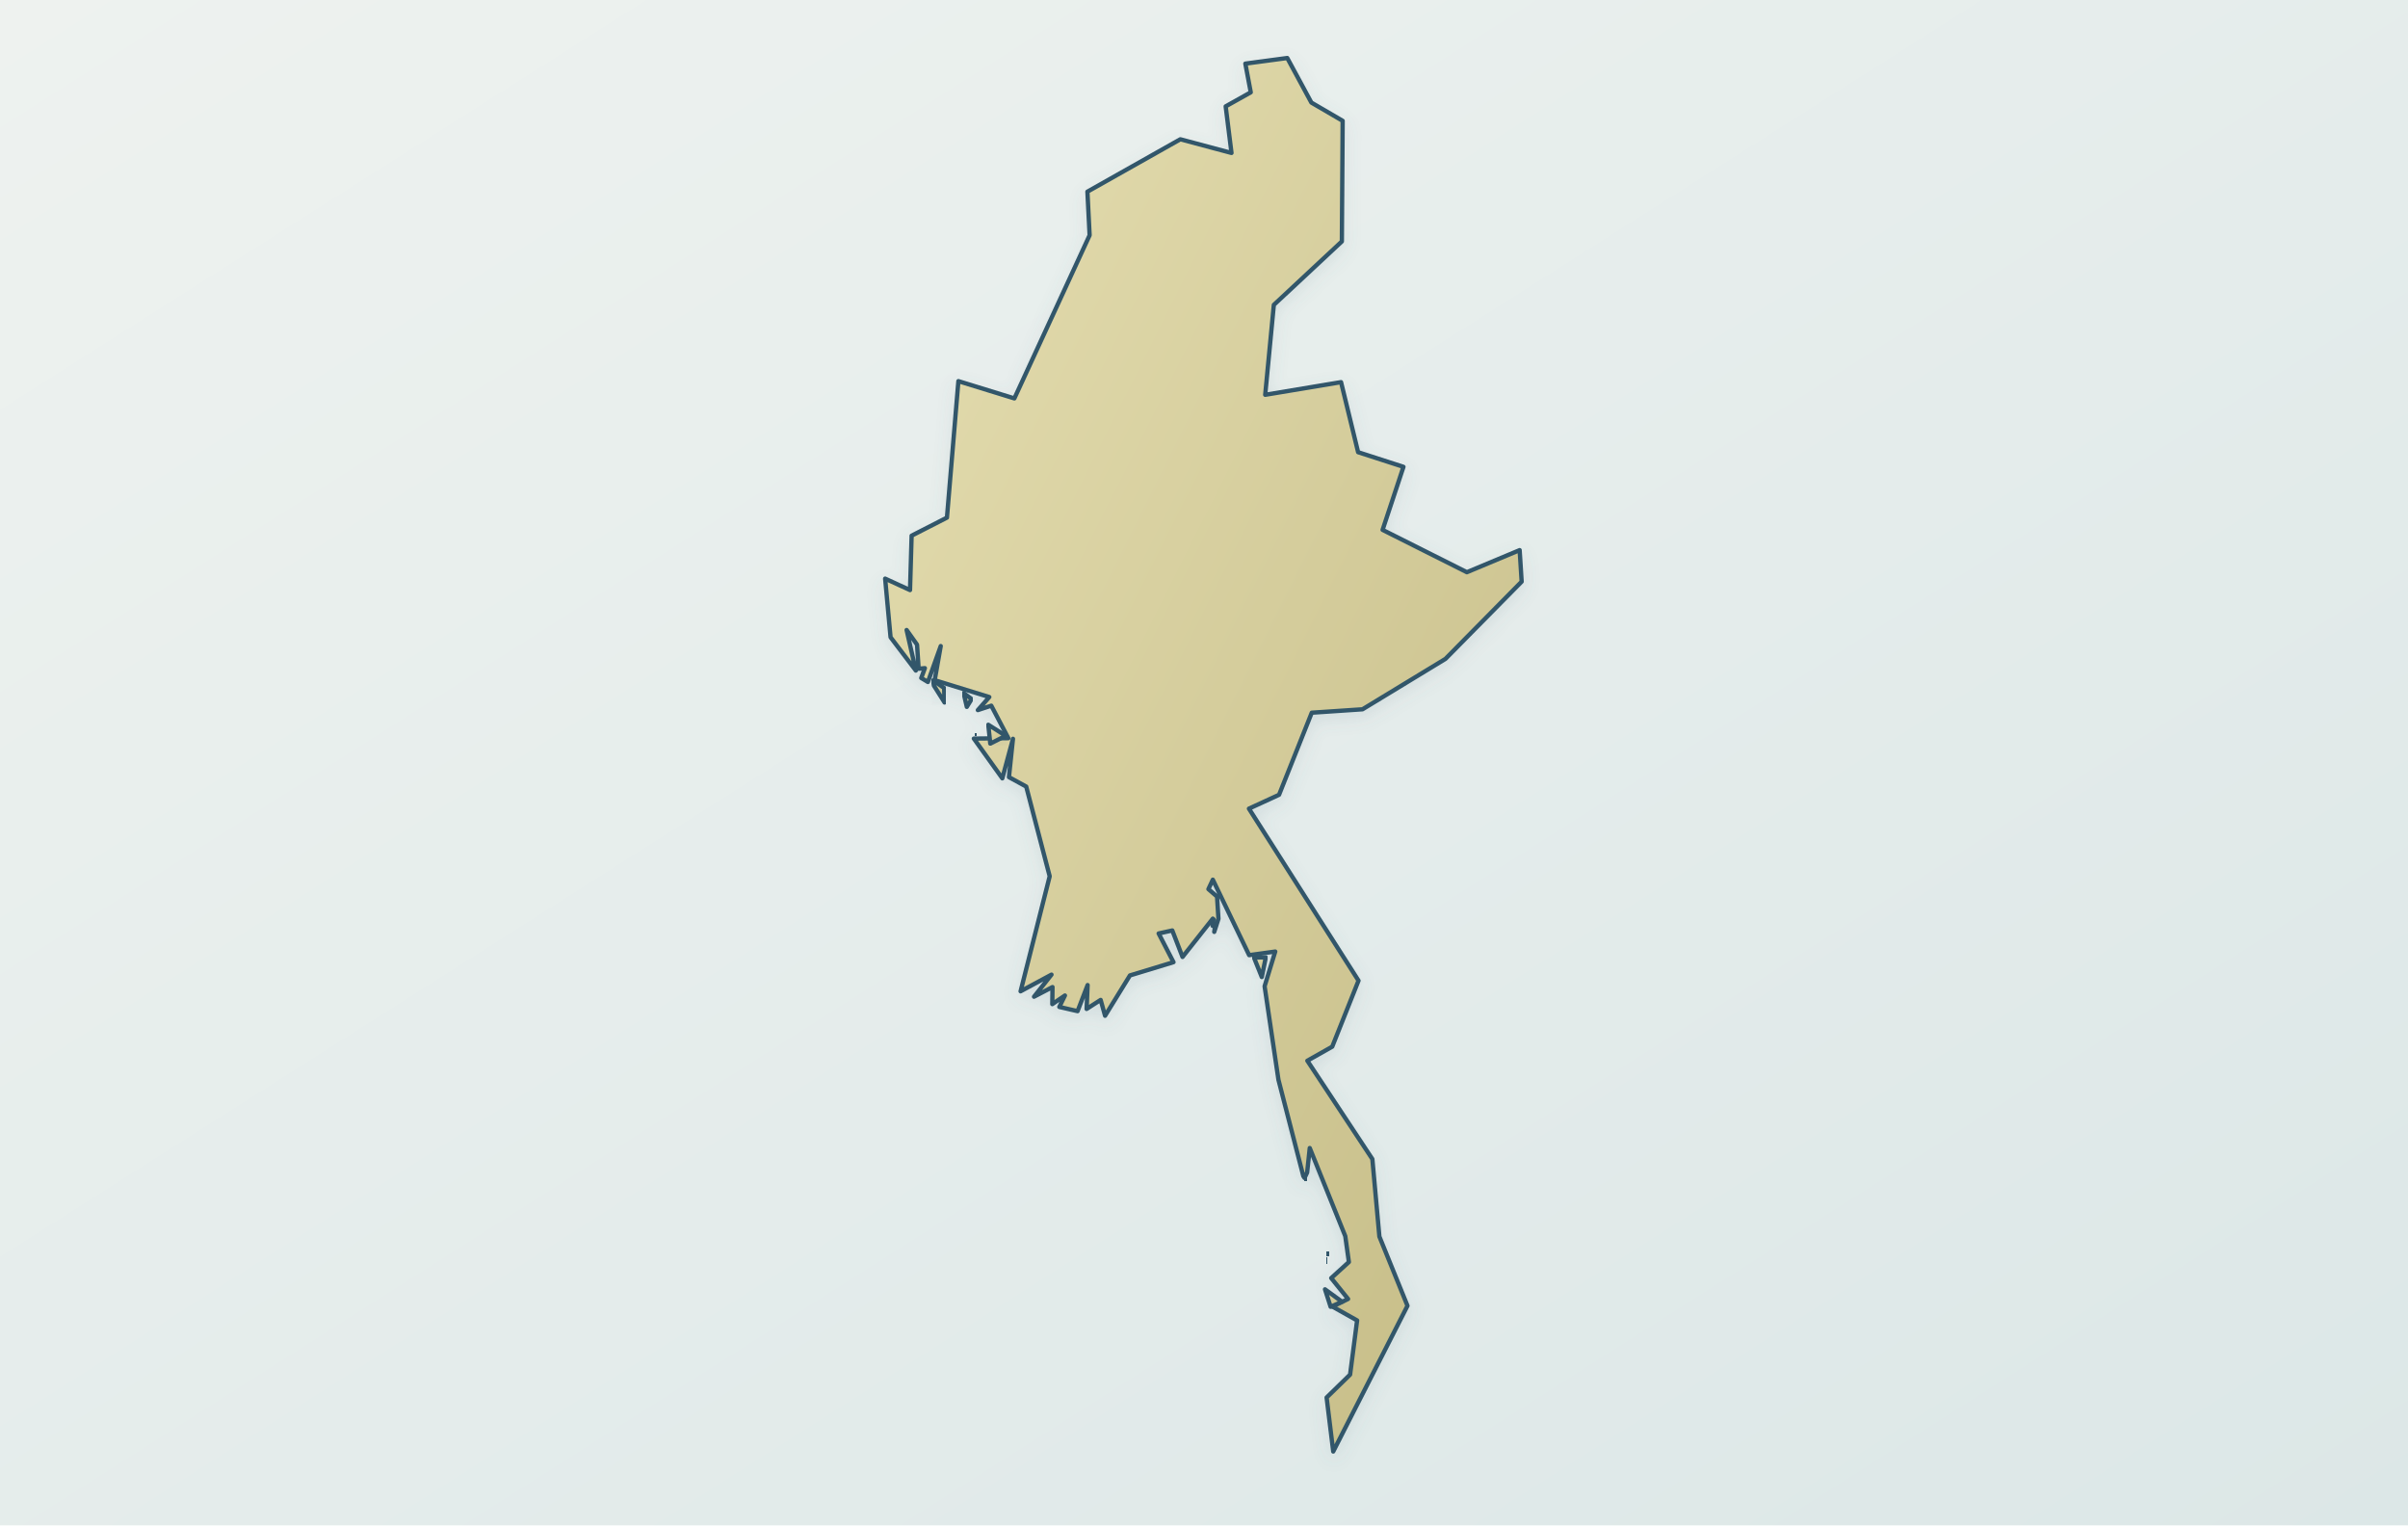
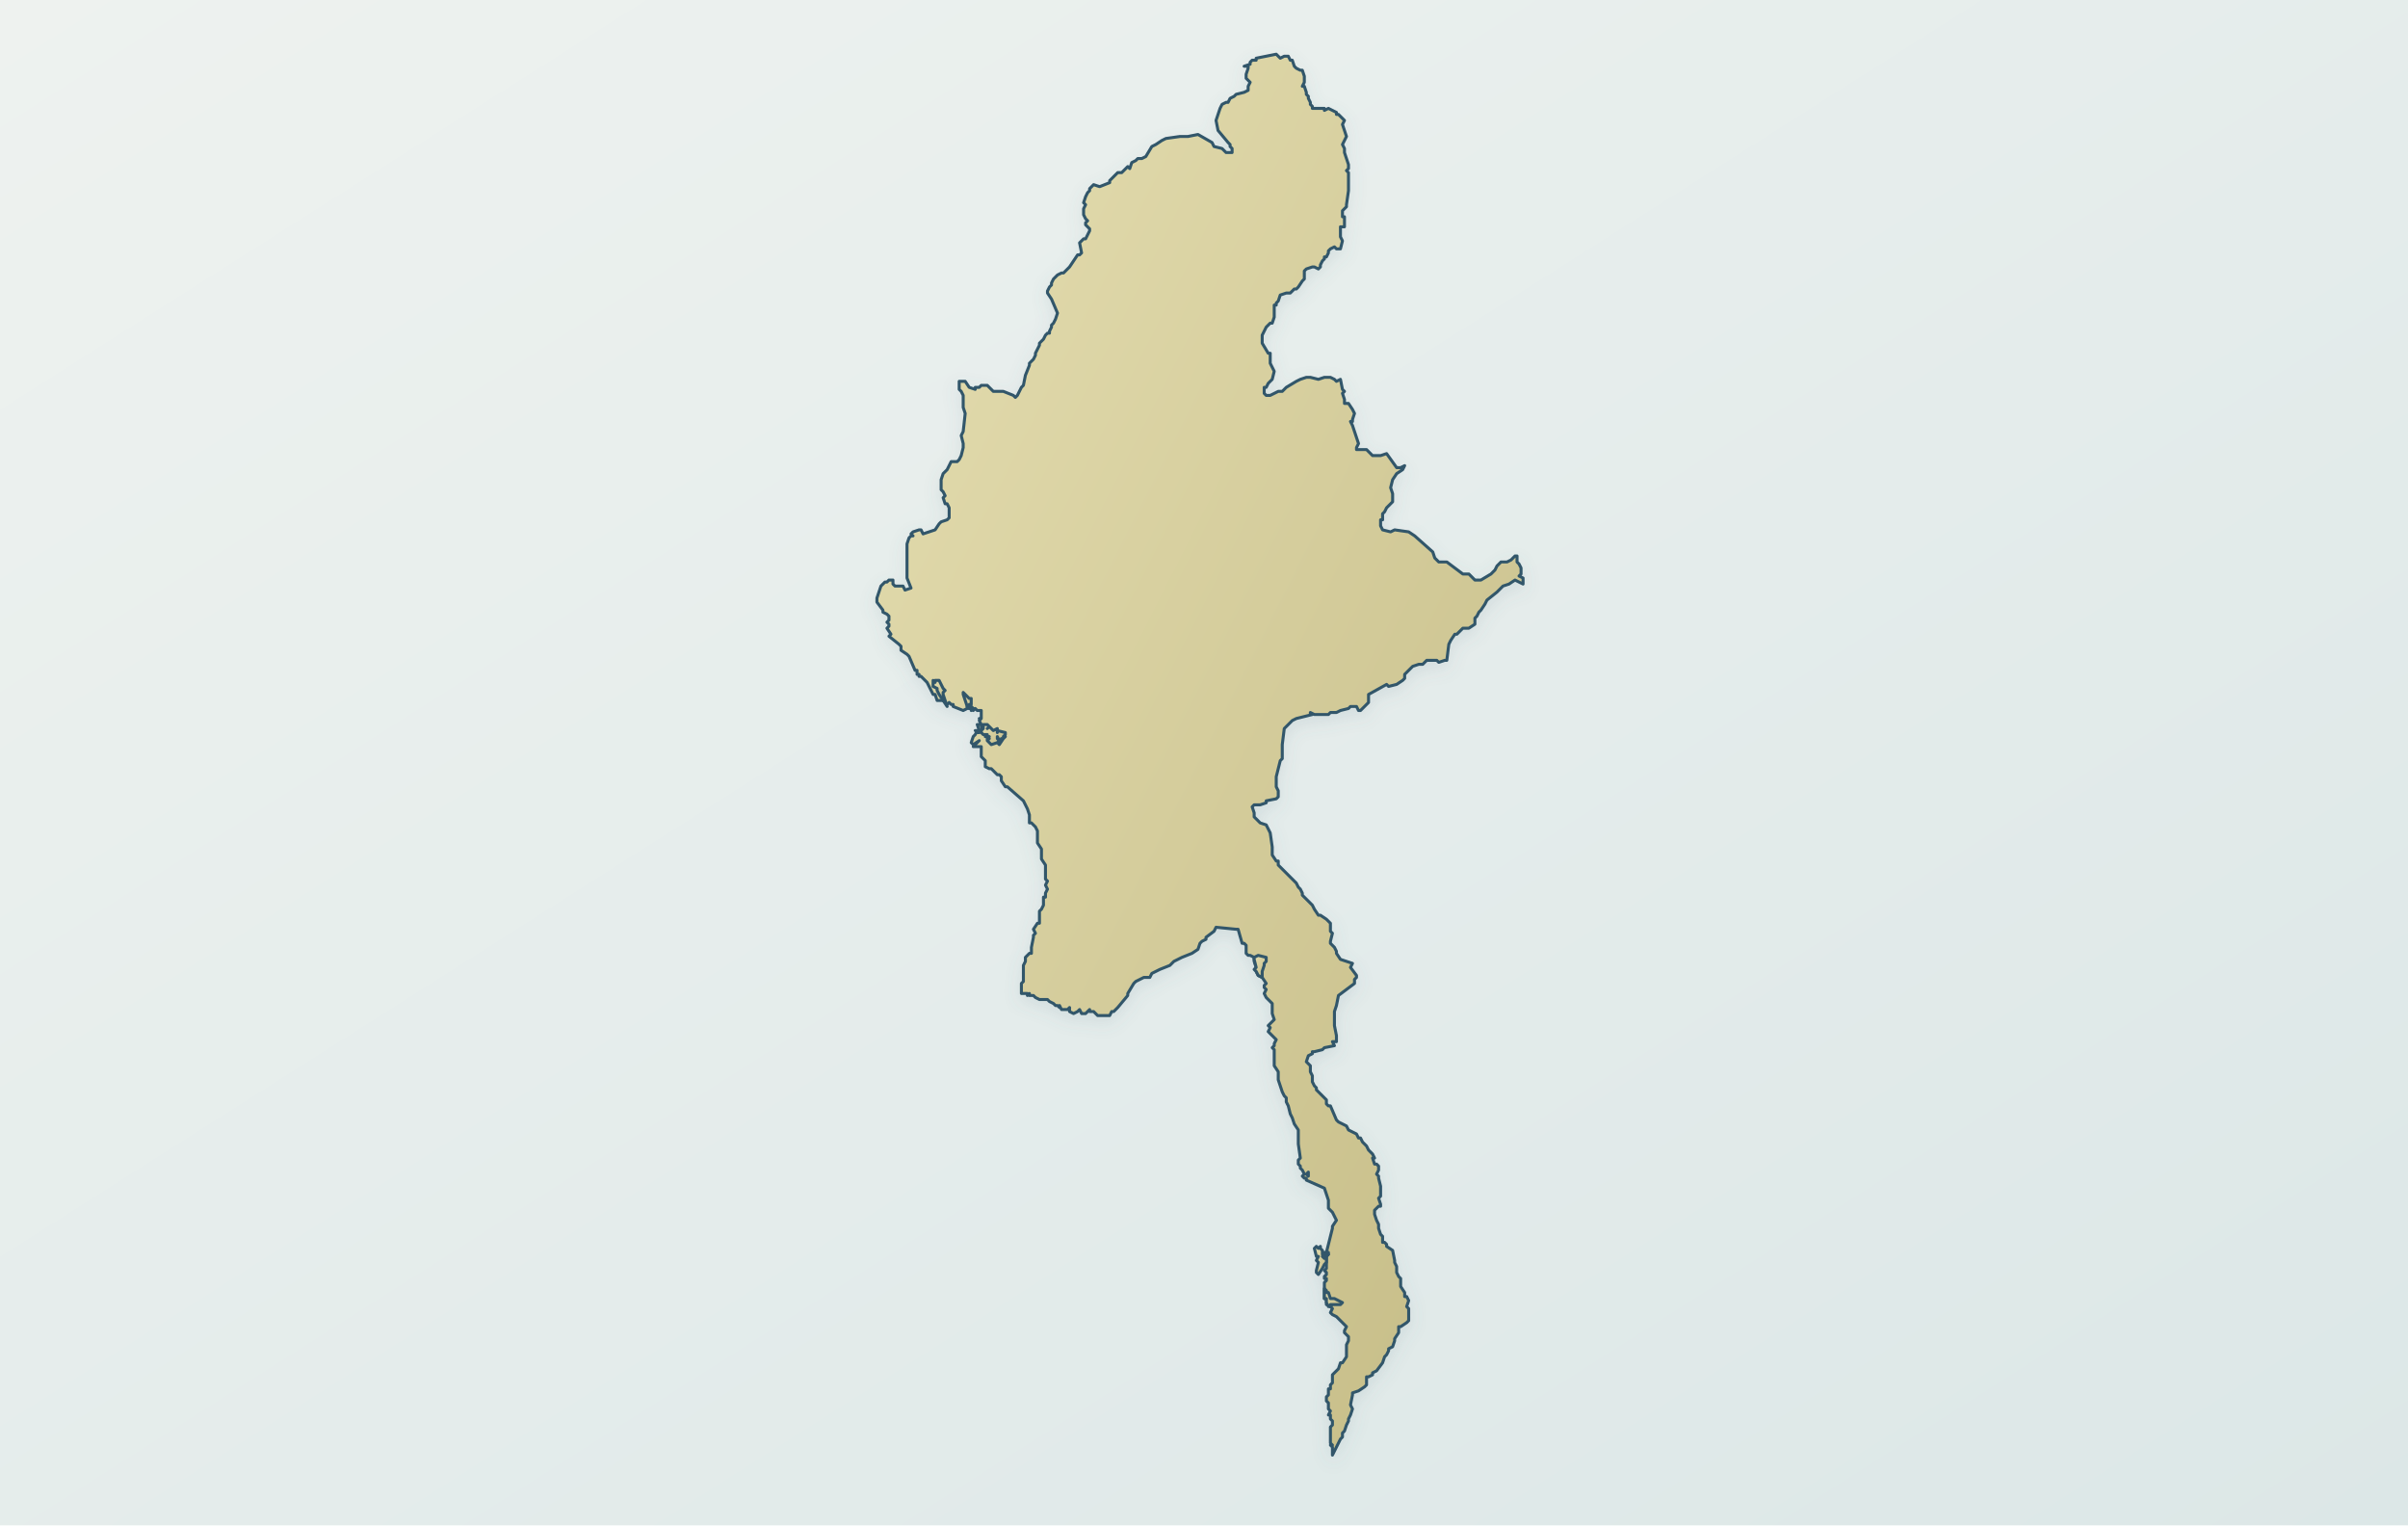
- <svg xmlns="http://www.w3.org/2000/svg" viewBox="0 0 1200 760" role="img" aria-label="Map of Myanmar" data-map-projection="local-equirectangular-fit-v1">
+ <svg xmlns="http://www.w3.org/2000/svg" viewBox="0 0 1200 760" role="img" aria-label="Map of Myanmar" data-map-style="journey-atlas-map-v3-clean-background" data-map-projection="local-equirectangular-fit-v1">
  <defs>
    <linearGradient id="sea" x1="0" y1="0" x2="1" y2="1">
      <stop offset="0" stop-color="#eef2ef" />
      <stop offset=".55" stop-color="#e4eceb" />
      <stop offset="1" stop-color="#dce7e7" />
    </linearGradient>
    <linearGradient id="land" x1=".12" y1=".08" x2=".88" y2=".92">
      <stop offset="0" stop-color="#e2dbad" />
      <stop offset=".52" stop-color="#d4cc9b" />
      <stop offset="1" stop-color="#c8bf8a" />
    </linearGradient>
    <filter id="shadow" x="-10%" y="-10%" width="120%" height="120%">
      <feGaussianBlur in="SourceAlpha" stdDeviation="4" result="b" />
      <feOffset in="b" dy="3" result="o" />
      <feColorMatrix in="o" type="matrix" values="0 0 0 0 .12 0 0 0 0 .22 0 0 0 0 .28 0 0 0 .14 0" />
      <feBlend in="SourceGraphic" mode="normal" />
    </filter>
  </defs>
  <rect width="1200" height="760" fill="url(#sea)" />
-   <path d="M 679.0,353.4 L 653.7,355.1 L 637.4,396.0 L 622.4,402.9 L 677.0,488.6 L 663.9,521.5 L 651.5,528.5 L 683.9,577.5 L 687.4,616.1 L 701.4,650.6 L 664.4,723.2 L 661.1,696.3 L 672.8,684.9 L 676.3,657.9 L 664.0,651.0 L 671.8,647.2 L 663.4,636.8 L 672.2,628.8 L 670.4,615.9 L 652.7,572.0 L 651.4,584.2 L 650.1,586.9 L 649.5,586.0 L 637.1,538.0 L 630.2,491.4 L 635.5,474.1 L 622.5,475.9 L 604.4,438.3 L 602.2,443.0 L 606.5,446.7 L 607.2,457.8 L 605.1,464.3 L 605.6,460.9 L 604.3,461.3 L 605.1,460.0 L 604.1,460.2 L 604.8,458.1 L 604.4,457.7 L 589.3,476.8 L 584.2,463.6 L 577.4,465.1 L 584.8,479.4 L 563.1,486.0 L 550.7,506.1 L 548.5,498.2 L 541.5,502.7 L 542.0,490.8 L 537.0,503.8 L 527.9,501.7 L 530.7,496.0 L 524.4,500.3 L 524.5,491.8 L 515.3,496.6 L 524.0,485.6 L 508.6,493.9 L 523.1,436.6 L 511.4,391.9 L 502.8,387.2 L 504.8,368.1 L 499.5,387.8 L 485.3,368.0 L 502.5,367.8 L 494.0,351.6 L 487.3,353.8 L 493.0,347.3 L 465.8,338.9 L 468.8,321.9 L 462.4,339.8 L 459.1,337.8 L 460.9,332.9 L 457.8,333.2 L 457.0,321.2 L 451.8,313.9 L 456.4,334.1 L 443.8,317.5 L 441.1,288.3 L 453.5,294.0 L 454.3,266.9 L 471.9,257.9 L 477.6,189.9 L 505.5,198.5 L 543.0,117.2 L 541.9,95.5 L 588.2,69.4 L 613.7,76.2 L 610.8,53.0 L 623.3,46.0 L 620.6,31.7 L 641.5,28.9 L 653.5,51.1 L 669.1,60.2 L 668.7,120.3 L 634.8,151.9 L 630.5,196.7 L 668.3,190.4 L 676.8,225.3 L 699.4,232.6 L 689.0,264.0 L 731.0,285.1 L 757.3,274.1 L 758.3,289.8 L 720.3,328.3 L 679.0,353.4 Z" fill="url(#land)" stroke="#31576a" stroke-width="2.15" stroke-linejoin="round" vector-effect="non-scaling-stroke" filter="url(#shadow)" />
-   <path d="M 663.1,651.1 L 660.3,642.4 L 668.8,648.6 L 663.1,651.1 Z" fill="url(#land)" stroke="#31576a" stroke-width="2.15" stroke-linejoin="round" vector-effect="non-scaling-stroke" filter="url(#shadow)" />
-   <path d="M 661.3,627.0 L 661.2,629.5 L 661.1,629.5 L 661.3,627.0 Z" fill="url(#land)" stroke="#31576a" stroke-width="2.15" stroke-linejoin="round" vector-effect="non-scaling-stroke" filter="url(#shadow)" />
-   <path d="M 661.5,624.1 L 661.9,624.8 L 661.4,625.6 L 661.5,624.1 Z" fill="url(#land)" stroke="#31576a" stroke-width="2.15" stroke-linejoin="round" vector-effect="non-scaling-stroke" filter="url(#shadow)" />
-   <path d="M 651.0,588.1 L 650.4,587.0 L 651.1,588.1 L 651.0,588.1 Z" fill="url(#land)" stroke="#31576a" stroke-width="2.15" stroke-linejoin="round" vector-effect="non-scaling-stroke" filter="url(#shadow)" />
-   <path d="M 628.8,486.8 L 624.9,477.1 L 630.8,477.0 L 628.8,486.8 Z" fill="url(#land)" stroke="#31576a" stroke-width="2.15" stroke-linejoin="round" vector-effect="non-scaling-stroke" filter="url(#shadow)" />
-   <path d="M 486.0,365.8 L 486.3,366.1 L 485.9,366.3 L 486.0,365.8 Z" fill="url(#land)" stroke="#31576a" stroke-width="2.15" stroke-linejoin="round" vector-effect="non-scaling-stroke" filter="url(#shadow)" />
-   <path d="M 484.2,348.3 L 481.8,352.2 L 480.2,345.3 L 484.2,348.3 Z" fill="url(#land)" stroke="#31576a" stroke-width="2.15" stroke-linejoin="round" vector-effect="non-scaling-stroke" filter="url(#shadow)" />
-   <path d="M 470.7,350.0 L 465.4,341.6 L 465.0,339.0 L 470.5,342.8 L 470.7,350.0 Z" fill="url(#land)" stroke="#31576a" stroke-width="2.15" stroke-linejoin="round" vector-effect="non-scaling-stroke" filter="url(#shadow)" />
-   <path d="M 493.5,370.5 L 492.5,361.1 L 501.2,366.6 L 493.5,370.5 Z" fill="url(#land)" stroke="#31576a" stroke-width="2.15" stroke-linejoin="round" vector-effect="non-scaling-stroke" filter="url(#shadow)" />
+   <g fill="url(#land)" stroke="#31576a" stroke-width="1.5" stroke-linejoin="round" stroke-linecap="round" vector-effect="non-scaling-stroke" filter="url(#shadow)">
+     <path d="M454,293 452,288 452,277 452,276 452,273 452,271 453,268 454,267 455,267 454,266 455,265 458,264 459,264 460,266 466,264 468,261 469,260 472,259 473,258 473,253 472,251 471,251 470,248 471,247 470,245 469,244 469,239 470,236 471,235 472,234 474,230 476,230 477,230 478,229 479,227 480,223 480,221 479,217 480,215 481,206 480,203 480,197 479,195 478,194 478,190 479,190 480,190 481,190 483,193 486,194 486,193 488,193 489,192 492,192 493,193 495,195 498,195 500,195 505,197 506,198 507,197 508,195 509,193 510,192 511,187 513,182 513,181 514,180 515,179 516,177 516,176 517,174 518,172 518,171 520,169 521,167 522,166 523,166 523,165 524,163 524,162 525,161 526,159 527,156 524,149 522,146 522,145 523,143 524,142 524,141 525,139 526,138 527,137 529,136 530,136 532,134 533,133 537,127 538,127 539,126 538,121 540,119 541,119 543,115 543,114 542,113 541,112 541,111 542,110 541,109 540,107 540,106 540,104 541,102 540,101 541,98 542,96 543,95 543,94 544,93 545,92 548,93 553,91 553,90 556,87 557,86 559,86 561,84 562,83 563,84 564,81 566,80 567,79 569,79 571,78 574,73 576,72 579,70 581,69 588,68 592,68 597,67 604,71 605,73 609,74 611,76 612,76 614,76 613,76 614,76 614,75 614,74 613,73 613,72 612,71 607,65 606,60 608,54 609,52 611,51 612,51 613,49 615,48 616,47 620,46 622,45 622,44 622,43 623,41 621,39 621,37 622,34 622,33 621,33 620,33 623,32 623,31 624,30 626,30 626,29 636,27 638,29 640,28 642,28 643,30 644,30 645,33 646,34 648,35 649,35 650,38 650,41 649,43 650,43 651,46 651,47 652,48 652,49 653,51 653,52 654,53 654,54 660,54 660,55 662,54 666,56 666,57 667,57 670,60 669,62 670,65 671,68 669,72 670,74 670,76 671,79 672,82 672,84 671,85 672,86 672,89 672,92 672,94 672,95 671,102 671,103 670,104 669,105 669,107 669,108 670,108 670,109 670,112 670,113 668,113 668,118 669,120 668,124 666,124 665,123 663,124 662,125 662,126 661,128 660,128 660,129 659,130 658,132 658,133 657,134 655,133 654,133 651,134 650,135 650,137 650,138 650,139 649,140 647,143 646,144 645,144 643,146 641,146 638,147 637,150 636,151 636,152 635,152 635,158 634,161 633,161 631,163 629,167 629,171 632,176 633,176 633,177 633,178 633,180 633,181 635,185 634,189 632,191 631,193 630,193 630,196 631,197 633,197 637,195 639,195 641,193 646,190 648,189 651,188 653,188 657,189 660,188 662,188 663,188 665,189 666,190 668,189 669,194 670,195 669,196 670,199 670,201 672,201 674,204 675,206 674,209 674,210 673,210 674,212 676,218 677,221 676,223 676,224 681,224 683,226 684,227 686,227 688,227 691,226 696,233 698,233 700,232 699,234 696,236 694,239 693,243 694,246 694,248 694,249 694,250 691,253 690,255 689,256 689,257 689,259 688,259 688,262 689,264 693,265 695,264 702,265 705,267 714,275 715,278 716,279 717,280 721,280 729,286 730,286 732,286 735,289 738,289 743,286 745,284 746,282 748,280 751,280 753,279 755,277 756,277 756,280 757,281 758,283 758,284 758,285 758,286 757,287 759,288 759,291 755,289 752,291 749,292 748,293 746,295 741,299 740,301 738,304 737,305 736,307 735,308 735,311 732,313 729,313 728,314 726,316 725,316 723,319 722,321 721,329 720,329 717,330 716,329 711,329 709,331 707,331 704,332 700,336 700,338 699,339 696,341 692,342 691,341 682,346 682,349 682,350 680,352 679,353 678,354 677,354 676,352 673,352 672,353 668,354 666,355 663,355 662,356 661,356 657,356 655,356 653,355 653,356 654,356 646,358 644,359 640,363 639,371 639,374 639,378 638,379 636,387 636,392 637,394 637,397 636,398 631,399 631,400 628,401 627,401 625,401 624,402 625,405 625,407 627,409 628,410 631,411 632,413 633,415 634,422 634,425 634,426 636,429 637,429 637,431 643,437 644,438 646,440 647,442 648,443 649,445 649,446 654,451 655,453 657,456 658,456 661,458 662,459 663,460 663,463 663,464 664,465 663,469 663,470 665,472 666,474 666,475 668,478 674,480 673,482 676,486 676,487 675,488 675,490 667,496 666,501 665,504 665,507 665,508 665,510 665,511 666,516 666,519 664,519 665,521 660,522 659,523 655,524 654,524 654,525 652,526 651,529 652,530 653,531 653,532 653,534 654,536 654,537 654,539 655,541 656,542 656,543 657,544 661,548 661,550 662,551 663,551 666,558 667,559 669,560 671,561 672,563 676,565 677,567 678,567 679,569 680,570 681,571 682,573 684,575 685,577 684,577 685,580 686,580 687,581 687,583 686,585 687,586 687,587 688,591 688,593 688,596 687,597 688,600 688,601 687,601 685,603 685,605 686,608 687,610 687,612 688,615 689,616 689,617 689,619 690,619 691,620 691,621 694,623 695,628 695,629 696,631 696,632 696,634 697,636 698,637 698,638 698,639 698,640 698,641 700,644 700,646 701,646 702,648 701,651 702,652 702,658 701,659 698,661 697,661 697,664 695,667 695,668 694,671 692,672 692,673 691,675 690,676 689,679 686,683 684,684 684,685 682,686 681,686 681,687 681,688 681,689 681,690 680,691 677,693 674,694 674,695 673,700 674,702 673,705 672,707 672,708 671,710 670,713 669,714 669,715 669,716 668,717 664,725 664,724 664,723 664,721 663,720 664,720 663,719 663,718 663,716 663,715 663,714 663,713 663,712 663,711 664,710 664,709 664,708 663,707 663,705 662,705 663,703 662,702 662,700 662,699 661,698 661,697 661,696 662,695 662,694 662,692 663,692 663,691 663,690 664,689 664,685 666,683 667,682 668,679 669,679 671,676 671,673 671,672 671,670 672,668 672,667 672,666 671,665 670,664 670,663 671,661 669,659 667,657 666,656 664,655 663,654 664,652 663,651 663,650 661,650 661,649 661,647 660,647 660,644 660,643 660,642 660,639 661,638 661,637 660,637 660,636 661,635 661,634 660,633 661,632 661,631 661,630 661,629 661,626 662,625 662,624 661,624 664,612 664,611 666,608 665,606 664,604 663,603 662,602 662,601 662,598 661,595 660,592 651,588 651,587 650,587 649,586 650,585 649,583 648,582 648,581 647,580 647,579 647,578 648,577 647,570 647,568 647,563 645,560 644,557 643,555 642,551 641,549 641,547 640,546 639,544 637,538 637,537 637,536 637,534 635,531 635,530 635,527 635,526 635,524 635,523 634,522 635,521 635,520 636,518 632,514 633,512 632,511 635,508 634,505 634,501 634,500 633,499 631,497 630,495 631,493 630,492 630,491 631,490 629,487 627,486 626,484 626,483 626,482 625,479 625,478 625,477 623,476 622,476 621,475 621,471 620,470 619,470 617,463 616,463 606,462 605,464 601,467 601,468 599,469 598,470 597,473 594,475 589,477 585,479 583,481 578,483 574,485 573,487 570,487 566,489 565,490 562,495 562,496 557,502 555,504 554,504 553,506 551,506 548,506 547,506 545,504 543,504 543,503 541,505 539,505 538,503 537,504 535,505 533,504 533,502 532,503 531,503 530,503 529,503 528,501 528,502 527,501 526,501 525,500 523,499 522,498 520,498 518,498 516,497 515,496 513,496 513,495 512,496 512,495 509,495 509,494 509,493 509,490 510,489 510,488 510,486 510,483 510,482 510,481 511,479 511,477 513,475 514,475 514,473 514,472 515,467 515,466 516,465 515,463 517,460 518,460 518,459 518,458 518,456 518,455 518,454 519,453 520,451 520,450 520,448 520,447 521,447 521,446 521,445 522,443 521,441 522,439 521,438 521,437 521,436 521,434 521,431 519,428 519,424 519,423 517,420 517,414 516,412 514,410 513,410 513,408 513,406 512,403 511,401 510,399 502,392 501,392 499,389 499,387 498,386 497,386 494,383 493,383 491,382 491,379 489,377 489,372 486,372 485,372 488,369 485,371 484,370 485,367 486,366 487,364 486,364 488,364 487,361 489,361 488,359 489,358 488,358 489,358 489,355 489,354 487,354 486,353 485,354 485,353 483,353 482,352 482,353 480,354 475,352 475,351 474,351 473,350 472,351 471,350 470,349 467,349 466,346 465,346 462,340 461,339 459,337 458,337 458,336 457,336 457,334 456,334 453,327 452,326 449,324 449,322 448,321 443,317 444,316 442,313 443,312 443,311 442,310 443,309 443,307 442,306 440,305 440,304 437,300 437,298 438,295 439,292 441,290 442,290 443,289 444,289 445,289 445,290 445,291 446,292 448,292 449,292 450,292 451,294Z" />
+     <path d="M660,647 660,644 660,643 660,642 661,643 661,644 662,644 663,647 665,647 669,649 668,650 664,650 663,650 664,650 663,651 662,651 661,649 661,647Z" />
+     <path d="M655,622 656,621 657,622 658,621 658,622 659,623 659,625 660,626 659,626 660,627 661,625 660,624 661,624 660,624 661,624 662,625 661,626 661,629 660,630 659,632 657,635 656,634 656,633 657,629 656,628 657,626 656,626Z" />
+     <path d="M651,585 652,584 652,586Z" />
+     <path d="M625,477 627,476 631,477 631,479 630,480 630,481 629,484 629,486 629,487 627,486 626,484 625,483 626,482 625,478Z" />
+     <path d="M487,365 488,365Z" />
+     <path d="M480,346 480,345 481,346 482,347 483,348 484,348 484,349 484,350 484,351 483,351 485,353 484,354 484,353 483,353 482,352 481,349Z" />
+     <path d="M467,344 467,343 465,342 465,339 466,340 466,339 467,339 468,339 470,343 471,344 470,345 470,346 472,352 468,346Z" />
+     <path d="M489,365 489,364 490,363 489,363 490,363 490,362 489,362 490,361 492,361 493,362 492,363 493,362 494,363 495,364 497,363 497,365 497,364 501,365 501,366 500,367 501,367 500,368 498,371 497,370 499,369 499,368 499,369 497,370 498,369 497,367 497,368 498,369 497,370 494,371 492,369 493,368 492,369 492,367 493,367 491,367 492,366 490,366Z" />
+   </g>
</svg>
